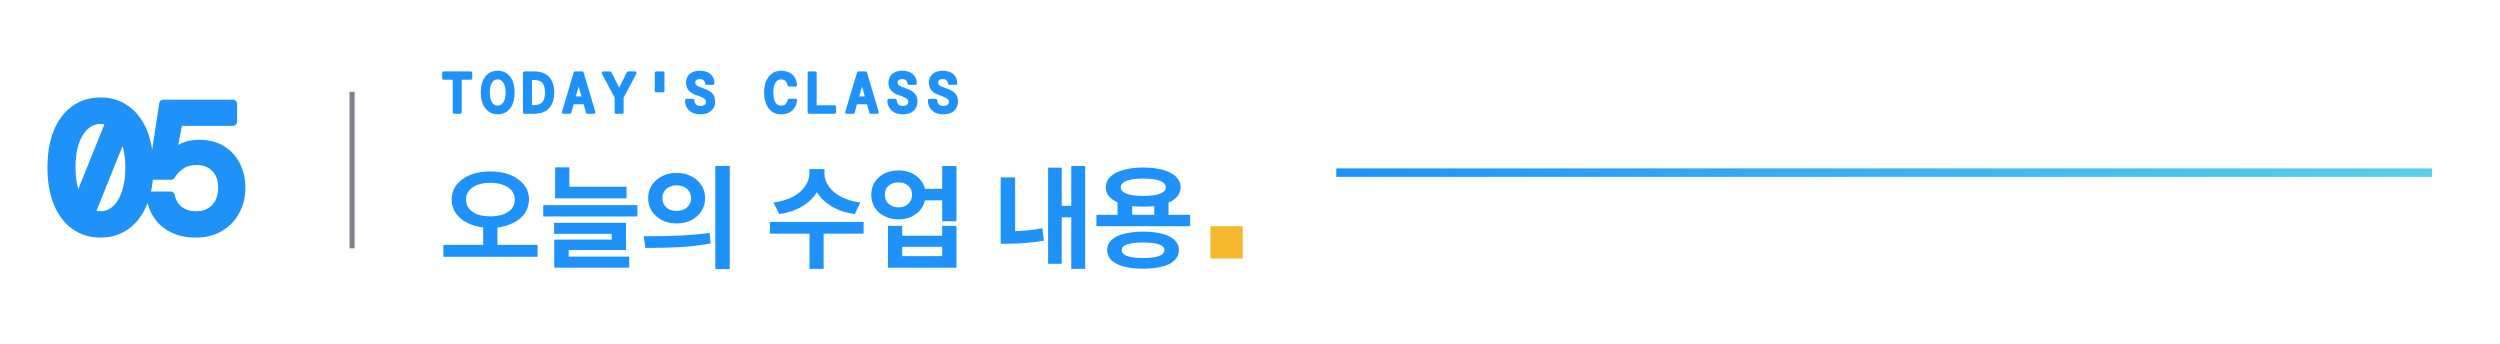
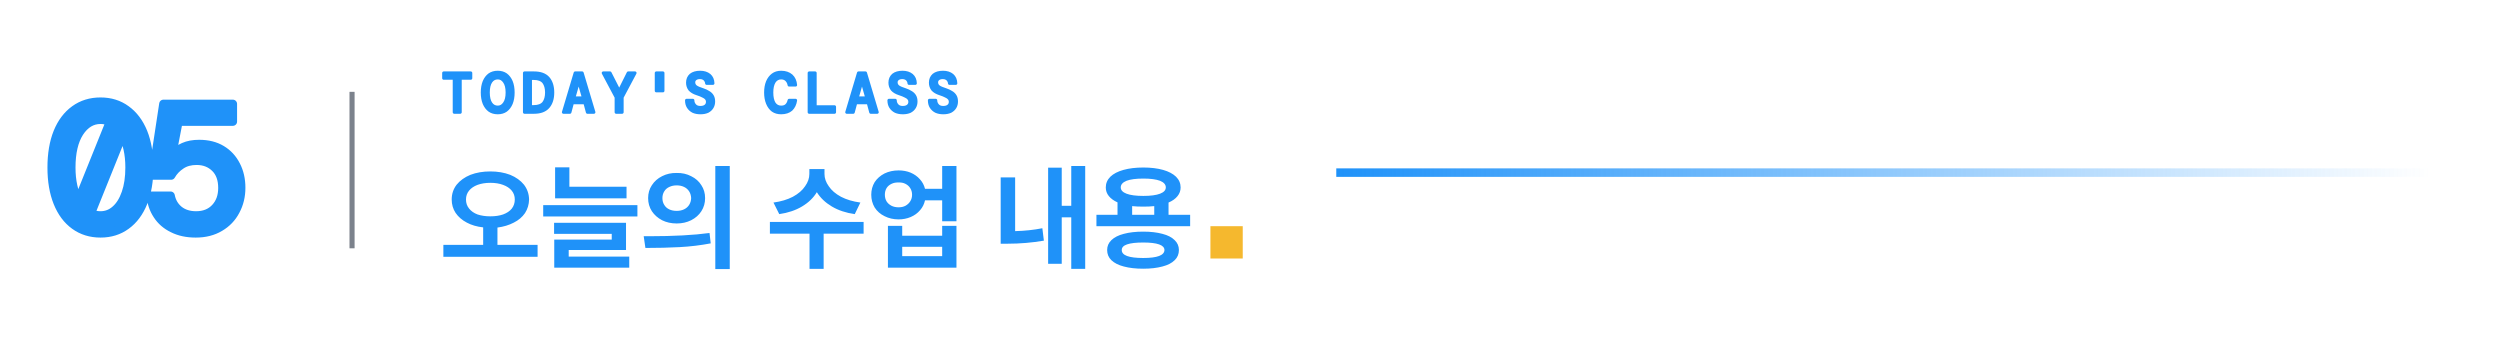
<svg xmlns="http://www.w3.org/2000/svg" width="1470" height="202" viewBox="0 0 1470 202">
  <defs>
    <linearGradient id="gl" x1="0" x2="1" y1="0" y2="0">
      <stop offset="0" stop-color="#1F92F9" />
-       <stop offset="1" stop-color="#5CCFEA" />
+       <stop offset="1" stop-color="#1F92F9" stop-opacity="0" />
    </linearGradient>
  </defs>
  <path d="M59.1 137.2Q50.4 137.2 43.9 132.5Q37.4 127.8 33.9 119.1Q30.4 110.4 30.4 98.5Q30.4 86.5 33.9 77.8Q37.4 69.2 43.9 64.5Q50.4 59.8 59.1 59.8Q67.8 59.8 74.2 64.5Q80.7 69.2 84.2 77.8Q87.7 86.5 87.7 98.5Q87.7 110.4 84.2 119.1Q80.7 127.8 74.2 132.5Q67.8 137.2 59.1 137.2ZM41.9 98.5Q41.9 104.5 43.0 109.4Q44.1 114.3 46.0 118.0L64.7 71.6Q62.0 70.4 59.1 70.4Q51.6 70.4 46.7 77.9Q41.9 85.4 41.9 98.5ZM59.1 126.7Q64.1 126.7 67.9 123.3Q71.8 119.9 74.0 113.5Q76.2 107.2 76.2 98.5Q76.2 92.5 75.1 87.6Q74.0 82.7 72.1 79.1L53.4 125.5Q56.1 126.7 59.1 126.7ZM115.1 137.2Q107.3 137.2 101.6 134.3Q95.8 131.5 92.5 126.4Q89.2 121.4 88.7 115.1H100.3Q101.3 120.3 105.2 123.5Q109.2 126.7 115.3 126.7Q122.4 126.7 126.6 122.2Q130.8 117.7 130.8 110.5Q130.8 102.9 126.5 98.7Q122.2 94.5 115.6 94.5Q110.2 94.5 106.5 97.0Q102.7 99.5 100.6 103.2H89.7L96.1 61.1H136.9V71.5H104.9L101.2 90.7H102.0Q104.2 88.1 108.0 86.4Q111.8 84.7 117.1 84.7Q124.8 84.7 130.3 88.0Q135.8 91.3 138.8 97.2Q141.8 103.0 141.8 110.4Q141.8 117.9 138.5 124.0Q135.3 130.1 129.3 133.6Q123.3 137.2 115.1 137.2Z" fill="#1F92F9" stroke="#1F92F9" stroke-width="5" stroke-linejoin="round" />
  <path d="M207 54V146" stroke="#7C828C" stroke-width="3" />
  <path d="M267.1 66.0V46.0H260.9V42.9H276.8V46.0H270.6V66.0ZM292.7 66.3Q289.8 66.3 287.8 64.9Q285.8 63.4 284.7 60.8Q283.6 58.1 283.6 54.4Q283.6 50.7 284.7 48.0Q285.8 45.4 287.8 43.9Q289.8 42.5 292.7 42.5Q295.5 42.5 297.5 43.9Q299.5 45.4 300.6 48.0Q301.7 50.7 301.7 54.4Q301.7 58.1 300.6 60.8Q299.5 63.4 297.5 64.9Q295.5 66.3 292.7 66.3ZM292.7 63.0Q295.1 63.0 296.6 60.8Q298.2 58.6 298.2 54.4Q298.2 50.2 296.6 48.0Q295.1 45.8 292.7 45.8Q290.1 45.8 288.6 48.0Q287.1 50.2 287.1 54.4Q287.1 58.6 288.6 60.8Q290.1 63.0 292.7 63.0ZM308.4 66.0V42.9H314.0Q319.6 42.9 322.3 45.9Q325.0 49.0 325.0 54.4Q325.0 59.8 322.3 62.9Q319.6 66.0 314.0 66.0ZM311.9 62.7H313.8Q317.9 62.7 319.7 60.5Q321.4 58.2 321.4 54.4Q321.4 50.6 319.7 48.3Q317.9 46.1 313.8 46.1H311.9ZM331.3 66.0 338.2 42.9H342.3L349.2 66.0H345.4L343.9 60.4H336.6L335.1 66.0ZM340.2 47.8 337.4 57.6H343.1L340.3 47.8ZM362.3 66.0V57.2L354.7 42.9H358.7L364.1 53.5L369.4 42.9H373.4L365.8 57.2V66.0ZM385.9 53.4V42.9H389.8V53.4ZM411.9 66.3Q409.4 66.3 407.6 65.5Q405.8 64.6 404.7 62.9Q403.7 61.3 403.7 59.0H407.4Q407.4 60.7 408.6 62.0Q409.7 63.2 411.8 63.2Q413.8 63.2 414.9 62.3Q416.0 61.4 416.0 59.9Q416.0 58.7 415.3 57.9Q414.7 57.1 413.3 56.5Q412.0 55.8 409.8 55.1Q407.0 54.2 405.6 52.6Q404.3 50.9 404.3 48.6Q404.3 45.8 406.2 44.1Q408.2 42.5 411.7 42.5Q415.0 42.5 417.1 44.2Q419.1 45.9 419.2 49.0H415.5Q415.5 48.2 415.0 47.4Q414.6 46.6 413.7 46.1Q412.8 45.6 411.6 45.6Q410.0 45.6 409.0 46.3Q407.9 47.1 407.9 48.4Q407.9 50.0 409.2 51.0Q410.5 51.9 413.4 52.8Q415.2 53.4 416.6 54.3Q418.0 55.1 418.8 56.4Q419.6 57.7 419.6 59.7Q419.6 61.6 418.7 63.1Q417.8 64.6 416.1 65.5Q414.3 66.3 411.9 66.3ZM459.3 66.3Q456.4 66.3 454.4 64.9Q452.4 63.4 451.3 60.7Q450.2 58.0 450.2 54.4Q450.2 50.8 451.3 48.1Q452.4 45.5 454.4 44.0Q456.4 42.5 459.3 42.5Q463.0 42.5 465.3 44.5Q467.5 46.5 467.8 50.0H464.0Q463.7 48.2 462.5 47.0Q461.3 45.8 459.3 45.8Q456.7 45.8 455.2 48.1Q453.8 50.4 453.8 54.4Q453.8 58.5 455.2 60.8Q456.7 63.0 459.3 63.0Q461.4 63.0 462.5 61.9Q463.6 60.8 464.0 59.0H467.8Q467.3 62.4 465.2 64.4Q463.0 66.3 459.3 66.3ZM475.8 66.0V42.9H479.3V62.8H490.7V66.0ZM497.9 66.0 504.8 42.9H508.9L515.8 66.0H512.0L510.5 60.4H503.2L501.7 66.0ZM506.8 47.8 504.0 57.6H509.7L506.9 47.8ZM530.9 66.3Q528.4 66.3 526.6 65.5Q524.8 64.6 523.7 62.9Q522.7 61.3 522.7 59.0H526.4Q526.4 60.7 527.6 62.0Q528.7 63.2 530.8 63.2Q532.8 63.2 533.9 62.3Q535.0 61.4 535.0 59.9Q535.0 58.7 534.3 57.9Q533.7 57.1 532.3 56.5Q531.0 55.8 528.8 55.1Q526.0 54.2 524.6 52.6Q523.3 50.9 523.3 48.6Q523.3 45.8 525.2 44.1Q527.2 42.5 530.7 42.5Q534.0 42.5 536.1 44.2Q538.1 45.9 538.2 49.0H534.5Q534.5 48.2 534.0 47.4Q533.6 46.6 532.7 46.1Q531.8 45.6 530.6 45.6Q529.0 45.6 528.0 46.3Q526.9 47.1 526.9 48.4Q526.9 50.0 528.2 51.0Q529.5 51.9 532.4 52.8Q534.2 53.4 535.6 54.3Q537.0 55.1 537.8 56.4Q538.6 57.7 538.6 59.7Q538.6 61.6 537.7 63.1Q536.8 64.6 535.1 65.5Q533.3 66.3 530.9 66.3ZM554.7 66.3Q552.2 66.3 550.4 65.5Q548.6 64.6 547.5 62.9Q546.5 61.3 546.5 59.0H550.2Q550.2 60.7 551.4 62.0Q552.5 63.2 554.6 63.2Q556.6 63.2 557.7 62.3Q558.8 61.4 558.8 59.9Q558.8 58.7 558.1 57.9Q557.5 57.1 556.1 56.5Q554.8 55.8 552.6 55.1Q549.8 54.2 548.4 52.6Q547.1 50.9 547.1 48.6Q547.1 45.8 549.0 44.1Q551.0 42.5 554.5 42.5Q557.8 42.5 559.9 44.2Q561.9 45.9 562.0 49.0H558.3Q558.3 48.2 557.8 47.4Q557.4 46.6 556.5 46.1Q555.6 45.6 554.4 45.6Q552.8 45.6 551.8 46.3Q550.7 47.1 550.7 48.4Q550.7 50.0 552.0 51.0Q553.3 51.9 556.2 52.8Q558.0 53.4 559.4 54.3Q560.8 55.1 561.6 56.4Q562.4 57.7 562.4 59.7Q562.4 61.6 561.5 63.1Q560.6 64.6 558.9 65.5Q557.1 66.3 554.7 66.3Z" fill="#1F92F9" stroke="#1F92F9" stroke-width="1.8" stroke-linejoin="round" />
  <path d="M311.1 117.3Q311.0 121.7 308.7 125.3Q306.3 128.8 302.1 130.9Q297.9 133.1 292.5 133.8V144.0H316.1V151.0H260.7V144.0H284.1V133.7Q278.6 133.1 274.5 130.9Q270.3 128.7 267.9 125.2Q265.6 121.7 265.6 117.3Q265.6 112.4 268.5 108.6Q271.5 104.9 276.6 102.8Q281.8 100.8 288.3 100.8Q294.8 100.8 300.0 102.8Q305.1 104.9 308.1 108.6Q311.0 112.4 311.1 117.3ZM274.0 117.3Q274.0 120.4 275.8 122.6Q277.6 124.9 280.8 126.1Q284.1 127.2 288.3 127.2Q292.6 127.2 295.8 126.1Q299.1 124.9 300.9 122.7Q302.7 120.4 302.7 117.3Q302.7 114.3 300.9 112.1Q299.1 109.9 295.8 108.7Q292.6 107.5 288.3 107.5Q284.1 107.5 280.8 108.7Q277.6 109.9 275.8 112.1Q274.0 114.3 274.0 117.3ZM368.4 116.6H326.4V98.4H334.8V109.8H368.4ZM374.8 127.3H319.4V120.6H374.8ZM368.1 147.0H334.4V150.9H370.0V157.4H325.9V140.9H359.7V137.5H325.8V131.0H368.1ZM414.6 116.5Q414.6 120.8 412.4 124.2Q410.3 127.5 406.4 129.5Q402.6 131.4 397.9 131.4Q393.1 131.4 389.3 129.5Q385.5 127.5 383.3 124.2Q381.1 120.8 381.1 116.5Q381.1 112.2 383.3 108.9Q385.5 105.5 389.3 103.6Q393.2 101.6 397.9 101.7Q402.6 101.6 406.4 103.6Q410.3 105.5 412.4 108.9Q414.6 112.2 414.6 116.5ZM389.5 116.5Q389.5 118.8 390.6 120.5Q391.6 122.2 393.5 123.1Q395.4 124.0 397.9 124.0Q400.3 124.0 402.2 123.1Q404.1 122.2 405.2 120.5Q406.3 118.8 406.4 116.5Q406.3 114.2 405.2 112.5Q404.1 110.8 402.2 109.9Q400.3 109.0 397.9 109.0Q395.5 109.0 393.6 109.9Q391.6 110.8 390.6 112.5Q389.5 114.2 389.5 116.5ZM429.1 158.2H420.6V97.6H429.1ZM381.9 138.9Q403.2 138.9 417.2 137.0L417.9 143.1Q409.0 144.8 399.7 145.3Q390.4 145.8 379.5 145.8L378.5 138.9ZM505.9 119.1 502.6 125.9Q494.8 124.8 489.1 121.4Q483.4 118.0 480.3 113.0Q477.3 118.0 471.6 121.4Q465.9 124.8 458.2 125.9L454.8 119.1Q461.4 118.2 466.2 115.7Q471.0 113.1 473.4 109.5Q475.9 106.0 475.9 102.3V99.4H484.8V102.3Q484.8 106.0 487.3 109.5Q489.7 113.1 494.5 115.7Q499.3 118.2 505.9 119.1ZM507.8 137.4H484.3V158.1H476.0V137.4H452.7V130.5H507.8ZM543.9 111.0H554.0V97.6H562.4V130.1H554.0V117.8H543.9Q543.2 121.1 541.0 123.6Q538.8 126.2 535.5 127.6Q532.2 129.0 528.4 129.0Q523.8 129.0 520.1 127.1Q516.4 125.3 514.3 122.0Q512.3 118.6 512.3 114.5Q512.3 110.4 514.3 107.1Q516.4 103.9 520.1 102.0Q523.8 100.2 528.4 100.2Q532.2 100.2 535.4 101.5Q538.7 102.9 540.9 105.4Q543.1 107.8 543.9 111.0ZM520.3 114.5Q520.3 116.7 521.3 118.4Q522.3 120.0 524.2 121.0Q526.0 121.9 528.4 121.9Q530.7 121.9 532.4 121.0Q534.2 120.0 535.2 118.4Q536.3 116.7 536.3 114.5Q536.3 112.3 535.2 110.6Q534.2 109.0 532.4 108.1Q530.7 107.2 528.4 107.3Q526.0 107.2 524.2 108.1Q522.3 109.0 521.3 110.6Q520.3 112.3 520.3 114.5ZM530.5 138.6H554.0V132.8H562.4V157.4H522.1V132.8H530.5ZM554.0 150.6V145.1H530.5V150.6ZM638.1 158.1H629.9V127.8H624.3V155.1H616.3V98.6H624.3V121.0H629.9V97.6H638.1ZM596.9 135.9Q605.3 135.7 612.9 134.2L613.8 141.5Q603.3 143.3 592.5 143.3H588.4V104.3H596.9ZM699.8 133.0H644.7V126.3H657.1V119.0Q653.8 117.5 652.0 115.3Q650.2 113.1 650.2 110.2Q650.2 106.6 652.9 103.9Q655.6 101.3 660.6 99.9Q665.6 98.5 672.3 98.5Q678.9 98.5 683.9 99.9Q688.8 101.3 691.5 103.9Q694.2 106.6 694.2 110.2Q694.2 113.1 692.4 115.3Q690.6 117.6 687.1 119.1V126.3H699.8ZM693.2 147.0Q693.2 150.6 690.7 153.0Q688.2 155.5 683.5 156.7Q678.7 158.0 672.2 158.0Q665.6 158.0 660.8 156.7Q656.1 155.5 653.5 153.0Q651.0 150.6 651.0 147.0Q651.0 143.6 653.5 141.2Q656.1 138.7 660.8 137.5Q665.6 136.2 672.2 136.2Q678.7 136.2 683.5 137.5Q688.2 138.7 690.7 141.2Q693.2 143.6 693.2 147.0ZM659.6 147.0Q659.5 151.7 672.2 151.7Q684.6 151.7 684.7 147.0Q684.6 142.6 672.2 142.6Q659.5 142.6 659.6 147.0ZM659.0 110.2Q659.0 112.6 662.4 113.9Q665.8 115.2 672.3 115.2Q678.7 115.2 682.1 113.9Q685.5 112.6 685.5 110.2Q685.5 107.7 682.1 106.3Q678.6 105.0 672.3 105.0Q665.8 105.0 662.4 106.3Q659.0 107.7 659.0 110.2ZM678.7 126.3V121.2Q675.8 121.5 672.3 121.5Q668.5 121.5 665.7 121.2V126.3Z" fill="#1F92F9" />
  <rect x="711.73" y="133" width="19" height="19" fill="#F5B82E" />
  <rect x="785.73" y="99.0" width="644.27" height="5" fill="url(#gl)" />
</svg>
